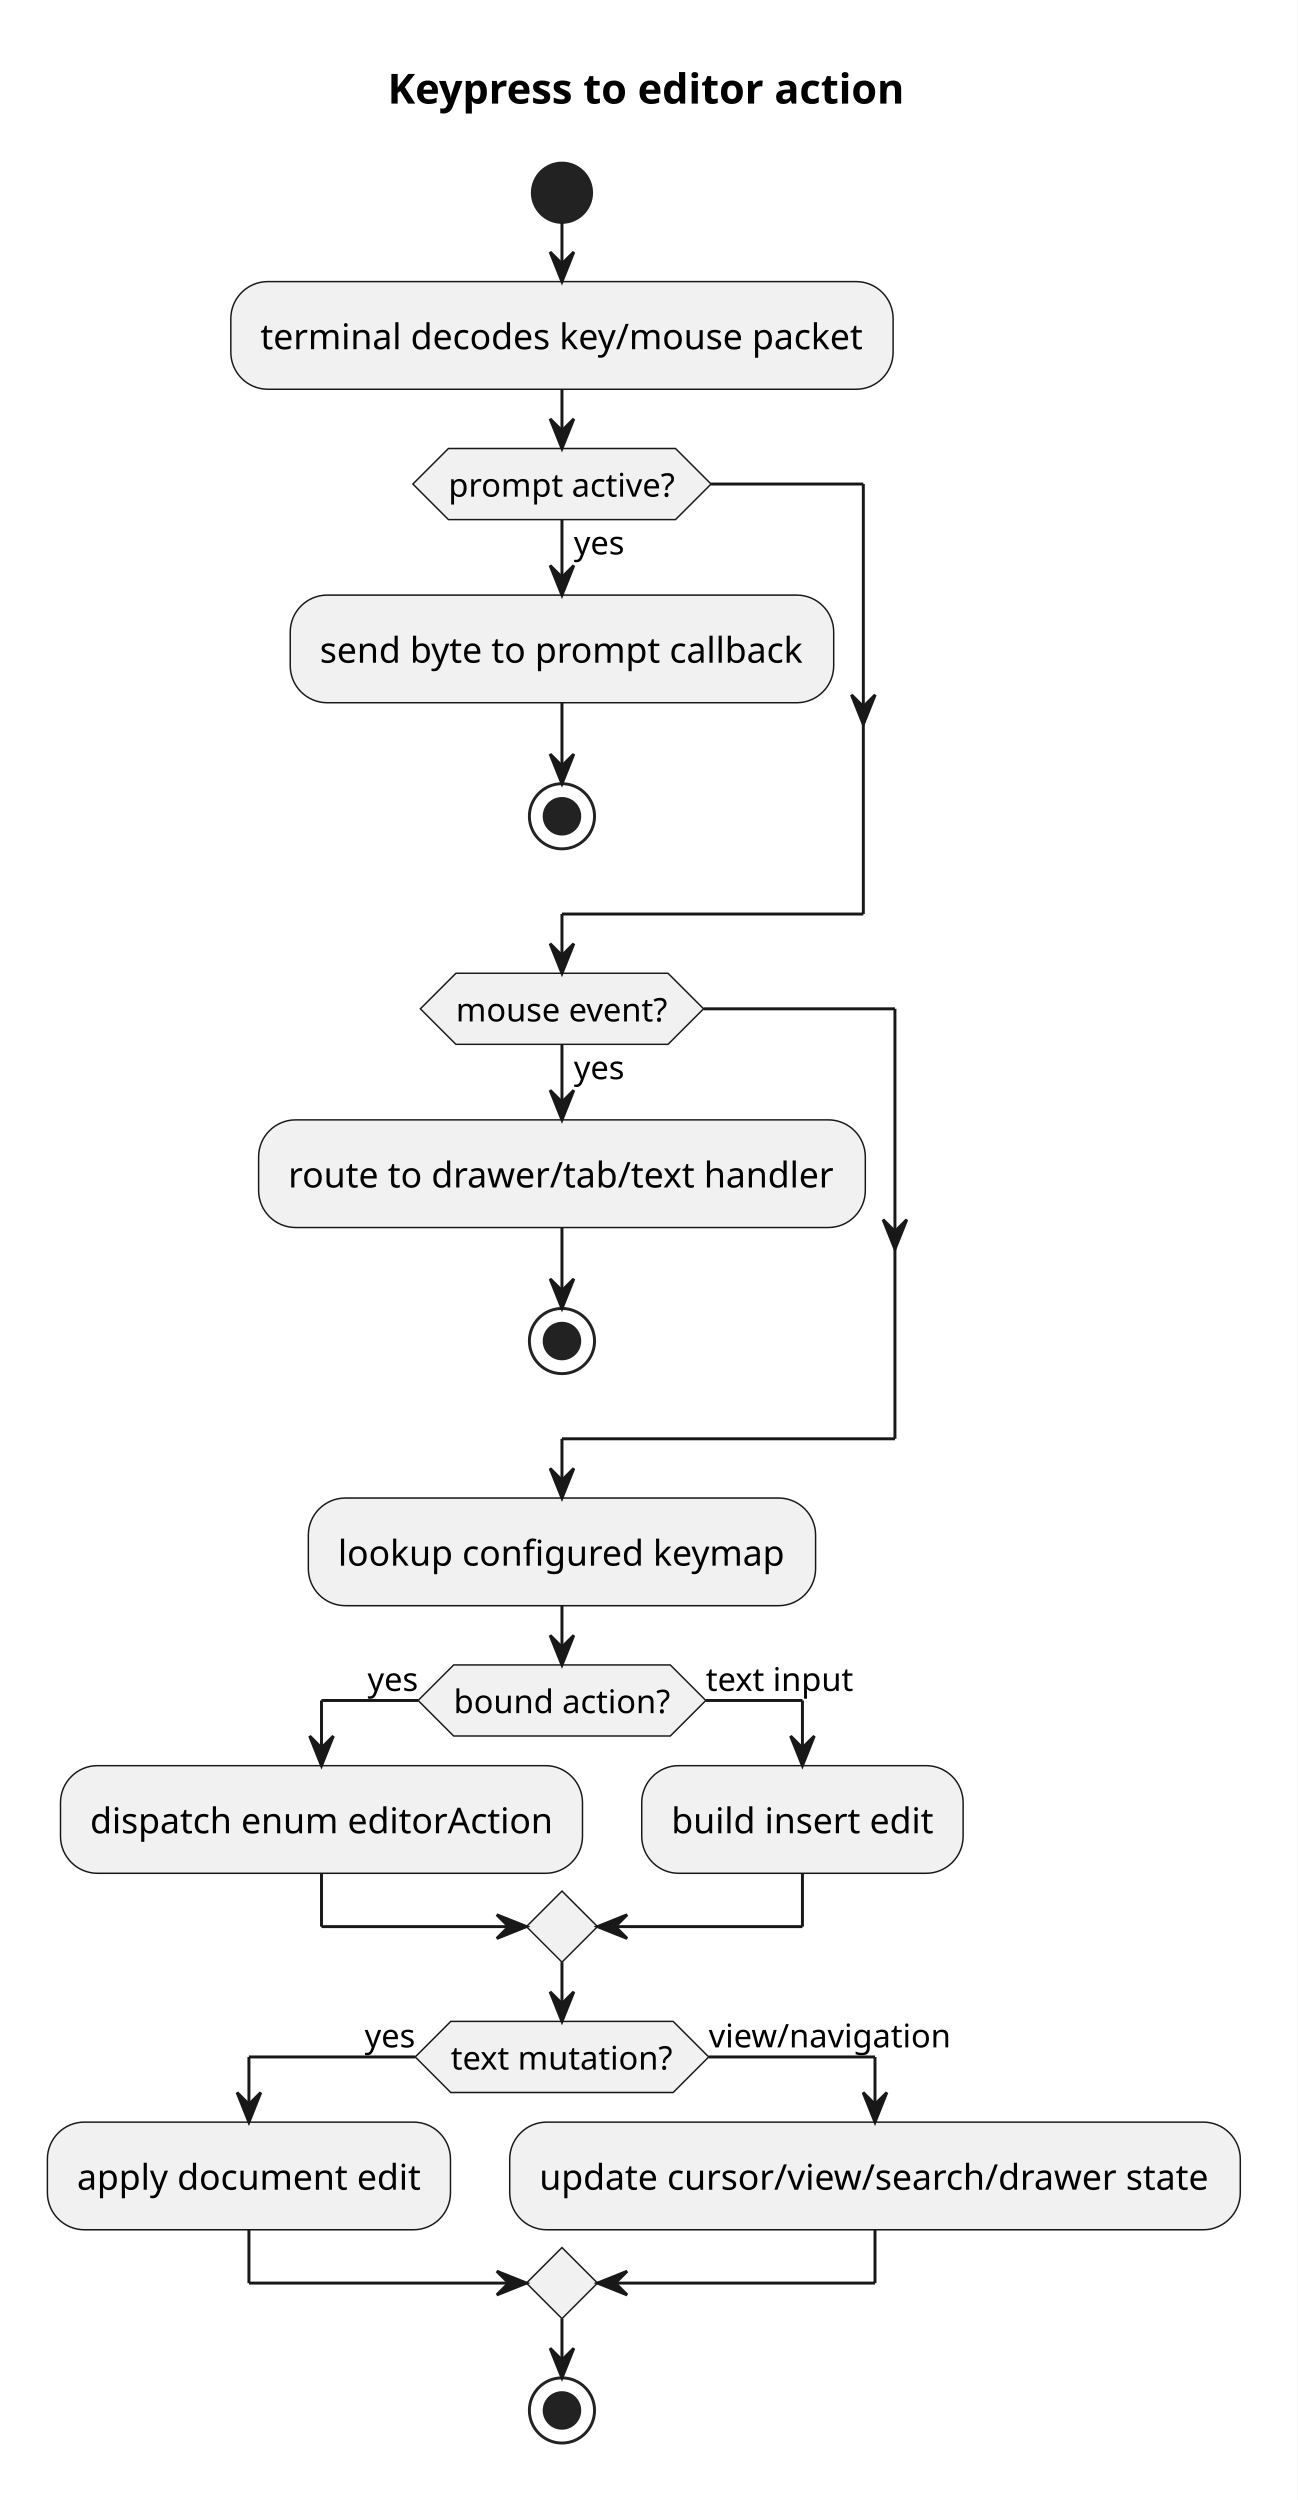
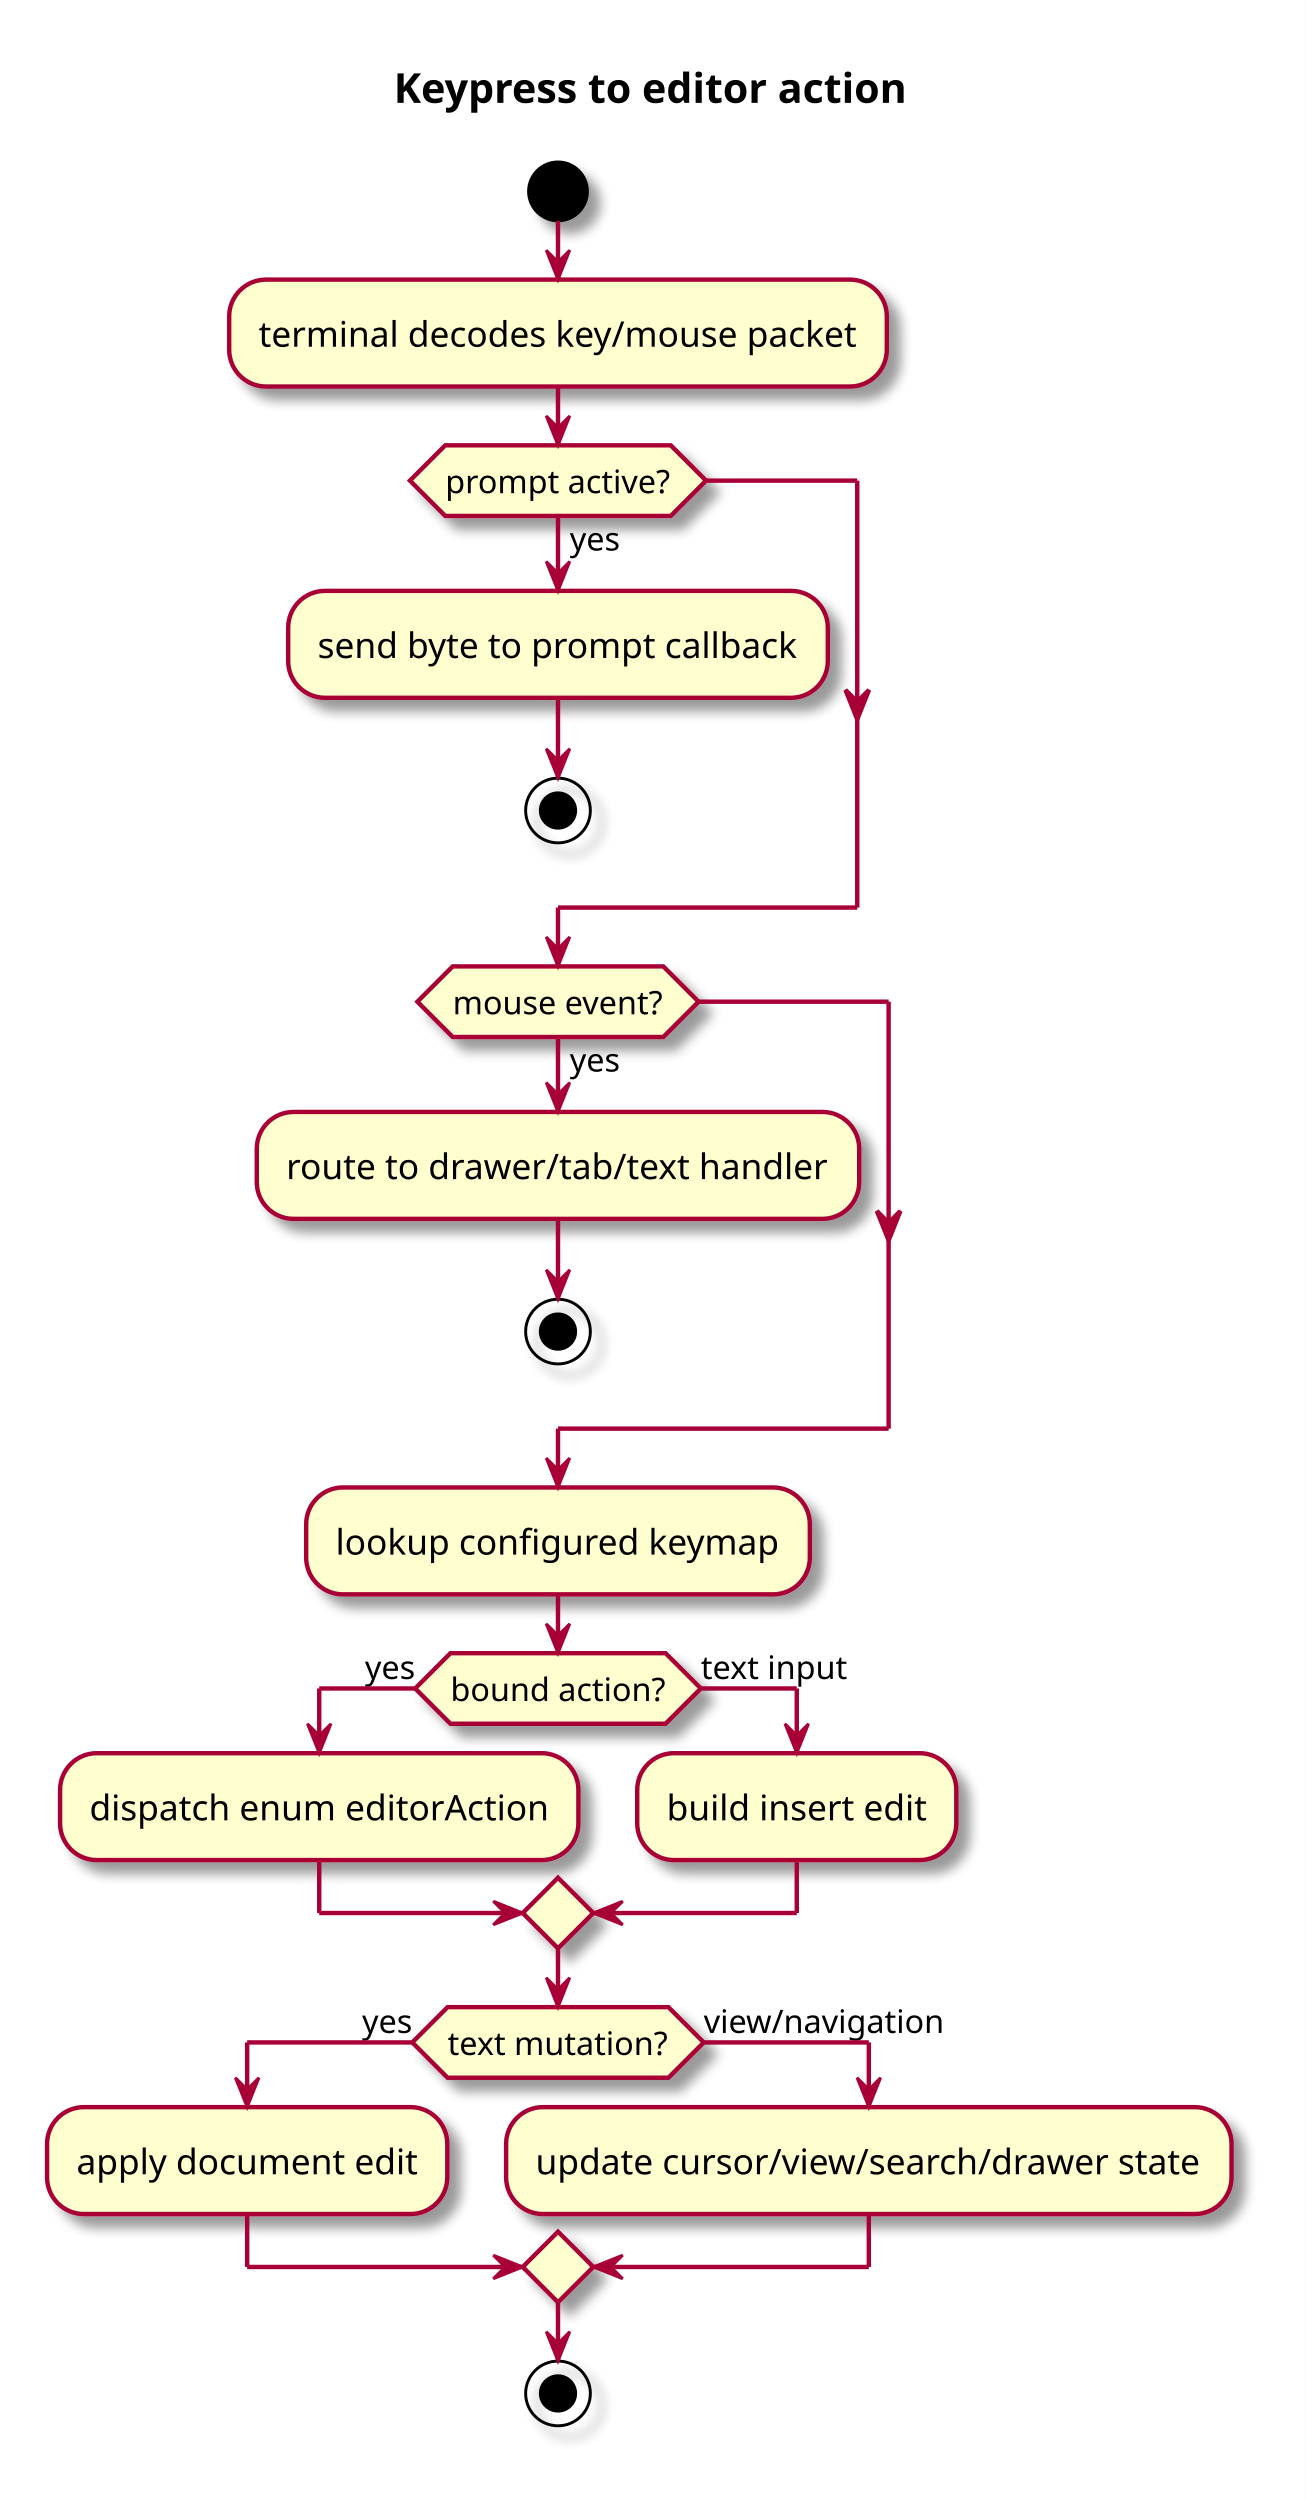
- <svg xmlns="http://www.w3.org/2000/svg" contentStyleType="text/css" data-diagram-type="ACTIVITY" height="844px" preserveAspectRatio="none" style="width:438px;height:844px;background:#FFFFFF;" version="1.1" viewBox="0 0 438 844" width="438px" zoomAndPan="magnify">
-   <defs />
+ <svg xmlns="http://www.w3.org/2000/svg" contentStyleType="text/css" data-diagram-type="ACTIVITY" height="850px" preserveAspectRatio="none" style="width:444px;height:850px;background:#FFFFFF;" version="1.1" viewBox="0 0 444 850" width="444px" zoomAndPan="magnify">
+   <defs>
+     <filter height="300%" id="ff73dvjs57uad" width="300%" x="-1" y="-1">
+       <feGaussianBlur result="blurOut" stdDeviation="2" />
+       <feColorMatrix in="blurOut" result="blurOut2" type="matrix" values="0 0 0 0 0 0 0 0 0 0 0 0 0 0 0 0 0 0 .4 0" />
+       <feOffset dx="4" dy="4" in="blurOut2" result="blurOut3" />
+       <feBlend in="SourceGraphic" in2="blurOut3" mode="normal" />
+     </filter>
+   </defs>
  <rect width="100%" height="100%" fill="#FFFFFF" />
  <g>
-     <g class="title" data-source-line="2">
-       <text fill="#000000" font-family="sans-serif" font-size="14" font-weight="700" lengthAdjust="spacing" textLength="174.971" x="130.875" y="34.966">Keypress to editor action</text>
+     <g class="title" data-source-line="3">
+       <text fill="#000000" font-family="sans-serif" font-size="14" font-weight="700" lengthAdjust="spacing" textLength="174.971" x="133.875" y="34.966">Keypress to editor action</text>
    </g>
-     <ellipse cx="189.719" cy="65.068" fill="#222222" rx="10" ry="10" style="stroke:#222222;stroke-width:1;" />
-     <rect fill="#F1F1F1" height="36.344" rx="12.5" ry="12.5" style="stroke:#181818;stroke-width:0.5;" width="223.594" x="77.922" y="95.068" />
+     <ellipse cx="189.719" cy="65.068" fill="#000000" filter="url(#ff73dvjs57uad)" rx="10" ry="10" style="stroke:#000000;stroke-width:1;" />
+     <rect fill="#FEFECE" filter="url(#ff73dvjs57uad)" height="36.344" rx="12.5" ry="12.5" style="stroke:#A80036;stroke-width:1.5;" width="223.594" x="77.922" y="95.068" />
    <text fill="#000000" font-family="sans-serif" font-size="12" lengthAdjust="spacing" textLength="203.594" x="87.922" y="117.896">terminal decodes key/mouse packet</text>
-     <rect fill="#F1F1F1" height="36.344" rx="12.5" ry="12.5" style="stroke:#181818;stroke-width:0.5;" width="183.477" x="97.98" y="200.903" />
+     <rect fill="#FEFECE" filter="url(#ff73dvjs57uad)" height="36.344" rx="12.5" ry="12.5" style="stroke:#A80036;stroke-width:1.5;" width="183.477" x="97.98" y="200.903" />
    <text fill="#000000" font-family="sans-serif" font-size="12" lengthAdjust="spacing" textLength="163.477" x="107.98" y="223.731">send byte to prompt callback</text>
-     <ellipse cx="189.719" cy="275.575" fill="none" rx="11" ry="11" style="stroke:#222222;stroke-width:1;" />
-     <ellipse cx="189.719" cy="275.575" fill="#222222" rx="6" ry="6" style="stroke:#222222;stroke-width:1;" />
-     <polygon fill="#F1F1F1" points="151.384,151.412,228.054,151.412,240.054,163.412,228.054,175.412,151.384,175.412,139.384,163.412,151.384,151.412" style="stroke:#181818;stroke-width:0.5;" />
+     <ellipse cx="189.719" cy="275.575" fill="none" filter="url(#ff73dvjs57uad)" rx="11" ry="11" style="stroke:#000000;stroke-width:1;" />
+     <ellipse cx="189.719" cy="275.575" fill="#000000" rx="6" ry="6" style="stroke:#000000;stroke-width:1;" />
+     <polygon fill="#FEFECE" filter="url(#ff73dvjs57uad)" points="151.384,151.412,228.054,151.412,240.054,163.412,228.054,175.412,151.384,175.412,139.384,163.412,151.384,151.412" style="stroke:#A80036;stroke-width:1.5;" />
    <text fill="#000000" font-family="sans-serif" font-size="11" lengthAdjust="spacing" textLength="17.083" x="193.719" y="187.171">yes</text>
    <text fill="#000000" font-family="sans-serif" font-size="11" lengthAdjust="spacing" textLength="76.669" x="151.384" y="167.68">prompt active?</text>
-     <rect fill="#F1F1F1" height="36.344" rx="12.5" ry="12.5" style="stroke:#181818;stroke-width:0.5;" width="204.825" x="87.306" y="378.066" />
+     <rect fill="#FEFECE" filter="url(#ff73dvjs57uad)" height="36.344" rx="12.5" ry="12.5" style="stroke:#A80036;stroke-width:1.5;" width="204.825" x="87.306" y="378.066" />
    <text fill="#000000" font-family="sans-serif" font-size="12" lengthAdjust="spacing" textLength="184.825" x="97.306" y="400.894">route to drawer/tab/text handler</text>
-     <ellipse cx="189.719" cy="452.738" fill="none" rx="11" ry="11" style="stroke:#222222;stroke-width:1;" />
-     <ellipse cx="189.719" cy="452.738" fill="#222222" rx="6" ry="6" style="stroke:#222222;stroke-width:1;" />
-     <polygon fill="#F1F1F1" points="153.914,328.575,225.524,328.575,237.524,340.575,225.524,352.575,153.914,352.575,141.914,340.575,153.914,328.575" style="stroke:#181818;stroke-width:0.5;" />
+     <ellipse cx="189.719" cy="452.738" fill="none" filter="url(#ff73dvjs57uad)" rx="11" ry="11" style="stroke:#000000;stroke-width:1;" />
+     <ellipse cx="189.719" cy="452.738" fill="#000000" rx="6" ry="6" style="stroke:#000000;stroke-width:1;" />
+     <polygon fill="#FEFECE" filter="url(#ff73dvjs57uad)" points="153.914,328.575,225.524,328.575,237.524,340.575,225.524,352.575,153.914,352.575,141.914,340.575,153.914,328.575" style="stroke:#A80036;stroke-width:1.5;" />
    <text fill="#000000" font-family="sans-serif" font-size="11" lengthAdjust="spacing" textLength="17.083" x="193.719" y="364.334">yes</text>
    <text fill="#000000" font-family="sans-serif" font-size="11" lengthAdjust="spacing" textLength="71.609" x="153.914" y="344.843">mouse event?</text>
-     <rect fill="#F1F1F1" height="36.344" rx="12.5" ry="12.5" style="stroke:#181818;stroke-width:0.5;" width="171.249" x="104.094" y="505.738" />
+     <rect fill="#FEFECE" filter="url(#ff73dvjs57uad)" height="36.344" rx="12.5" ry="12.5" style="stroke:#A80036;stroke-width:1.5;" width="171.249" x="104.094" y="505.738" />
    <text fill="#000000" font-family="sans-serif" font-size="12" lengthAdjust="spacing" textLength="151.249" x="114.094" y="528.566">lookup configured keymap</text>
-     <polygon fill="#F1F1F1" points="153.155,562.082,226.283,562.082,238.283,574.082,226.283,586.082,153.155,586.082,141.155,574.082,153.155,562.082" style="stroke:#181818;stroke-width:0.5;" />
+     <polygon fill="#FEFECE" filter="url(#ff73dvjs57uad)" points="153.155,562.082,226.283,562.082,238.283,574.082,226.283,586.082,153.155,586.082,141.155,574.082,153.155,562.082" style="stroke:#A80036;stroke-width:1.5;" />
    <text fill="#000000" font-family="sans-serif" font-size="11" lengthAdjust="spacing" textLength="73.127" x="153.155" y="578.35">bound action?</text>
    <text fill="#000000" font-family="sans-serif" font-size="11" lengthAdjust="spacing" textLength="17.083" x="124.072" y="570.859">yes</text>
    <text fill="#000000" font-family="sans-serif" font-size="11" lengthAdjust="spacing" textLength="49.995" x="238.283" y="570.859">text input</text>
-     <rect fill="#F1F1F1" height="36.344" rx="12.5" ry="12.5" style="stroke:#181818;stroke-width:0.5;" width="176.229" x="20.422" y="596.082" />
+     <rect fill="#FEFECE" filter="url(#ff73dvjs57uad)" height="36.344" rx="12.5" ry="12.5" style="stroke:#A80036;stroke-width:1.5;" width="176.229" x="20.422" y="596.082" />
    <text fill="#000000" font-family="sans-serif" font-size="12" lengthAdjust="spacing" textLength="156.229" x="30.422" y="618.91">dispatch enum editorAction</text>
-     <rect fill="#F1F1F1" height="36.344" rx="12.5" ry="12.5" style="stroke:#181818;stroke-width:0.5;" width="108.501" x="216.651" y="596.082" />
+     <rect fill="#FEFECE" filter="url(#ff73dvjs57uad)" height="36.344" rx="12.5" ry="12.5" style="stroke:#A80036;stroke-width:1.5;" width="108.501" x="216.651" y="596.082" />
    <text fill="#000000" font-family="sans-serif" font-size="12" lengthAdjust="spacing" textLength="88.501" x="226.651" y="618.91">build insert edit</text>
-     <polygon fill="#F1F1F1" points="189.719,638.426,201.719,650.426,189.719,662.426,177.719,650.426,189.719,638.426" style="stroke:#181818;stroke-width:0.5;" />
-     <polygon fill="#F1F1F1" points="152.176,682.426,227.262,682.426,239.262,694.426,227.262,706.426,152.176,706.426,140.176,694.426,152.176,682.426" style="stroke:#181818;stroke-width:0.5;" />
+     <polygon fill="#FEFECE" filter="url(#ff73dvjs57uad)" points="189.719,638.426,201.719,650.426,189.719,662.426,177.719,650.426,189.719,638.426" style="stroke:#A80036;stroke-width:1.5;" />
+     <polygon fill="#FEFECE" filter="url(#ff73dvjs57uad)" points="152.176,682.426,227.262,682.426,239.262,694.426,227.262,706.426,152.176,706.426,140.176,694.426,152.176,682.426" style="stroke:#A80036;stroke-width:1.5;" />
    <text fill="#000000" font-family="sans-serif" font-size="11" lengthAdjust="spacing" textLength="75.085" x="152.176" y="698.694">text mutation?</text>
    <text fill="#000000" font-family="sans-serif" font-size="11" lengthAdjust="spacing" textLength="17.083" x="123.093" y="691.203">yes</text>
    <text fill="#000000" font-family="sans-serif" font-size="11" lengthAdjust="spacing" textLength="81.96" x="239.262" y="691.203">view/navigation</text>
-     <rect fill="#F1F1F1" height="36.344" rx="12.5" ry="12.5" style="stroke:#181818;stroke-width:0.5;" width="136.077" x="16" y="716.426" />
+     <rect fill="#FEFECE" filter="url(#ff73dvjs57uad)" height="36.344" rx="12.5" ry="12.5" style="stroke:#A80036;stroke-width:1.5;" width="136.077" x="16" y="716.426" />
    <text fill="#000000" font-family="sans-serif" font-size="12" lengthAdjust="spacing" textLength="116.077" x="26" y="739.254">apply document edit</text>
-     <rect fill="#F1F1F1" height="36.344" rx="12.5" ry="12.5" style="stroke:#181818;stroke-width:0.5;" width="246.646" x="172.077" y="716.426" />
+     <rect fill="#FEFECE" filter="url(#ff73dvjs57uad)" height="36.344" rx="12.5" ry="12.5" style="stroke:#A80036;stroke-width:1.5;" width="246.646" x="172.077" y="716.426" />
    <text fill="#000000" font-family="sans-serif" font-size="12" lengthAdjust="spacing" textLength="226.646" x="182.077" y="739.254">update cursor/view/search/drawer state</text>
-     <polygon fill="#F1F1F1" points="189.719,758.77,201.719,770.77,189.719,782.77,177.719,770.77,189.719,758.77" style="stroke:#181818;stroke-width:0.5;" />
-     <ellipse cx="189.719" cy="813.77" fill="none" rx="11" ry="11" style="stroke:#222222;stroke-width:1;" />
-     <ellipse cx="189.719" cy="813.77" fill="#222222" rx="6" ry="6" style="stroke:#222222;stroke-width:1;" />
-     <line style="stroke:#181818;stroke-width:1;" x1="189.719" x2="189.719" y1="75.068" y2="95.068" />
-     <polygon fill="#181818" points="185.719,85.068,189.719,95.068,193.719,85.068,189.719,89.068" style="stroke:#181818;stroke-width:1;" />
-     <line style="stroke:#181818;stroke-width:1;" x1="189.719" x2="189.719" y1="237.247" y2="264.575" />
-     <polygon fill="#181818" points="185.719,254.575,189.719,264.575,193.719,254.575,189.719,258.575" style="stroke:#181818;stroke-width:1;" />
-     <line style="stroke:#181818;stroke-width:1;" x1="189.719" x2="189.719" y1="175.412" y2="200.903" />
-     <polygon fill="#181818" points="185.719,190.903,189.719,200.903,193.719,190.903,189.719,194.903" style="stroke:#181818;stroke-width:1;" />
-     <line style="stroke:#181818;stroke-width:1;" x1="240.054" x2="291.458" y1="163.412" y2="163.412" />
-     <polygon fill="#181818" points="287.458,234.575,291.458,244.575,295.458,234.575,291.458,238.575" style="stroke:#181818;stroke-width:1;" />
-     <line style="stroke:#181818;stroke-width:1;" x1="291.458" x2="291.458" y1="163.412" y2="308.575" />
-     <line style="stroke:#181818;stroke-width:1;" x1="291.458" x2="189.719" y1="308.575" y2="308.575" />
-     <line style="stroke:#181818;stroke-width:1;" x1="189.719" x2="189.719" y1="308.575" y2="328.575" />
-     <polygon fill="#181818" points="185.719,318.575,189.719,328.575,193.719,318.575,189.719,322.575" style="stroke:#181818;stroke-width:1;" />
-     <line style="stroke:#181818;stroke-width:1;" x1="189.719" x2="189.719" y1="131.412" y2="151.412" />
-     <polygon fill="#181818" points="185.719,141.412,189.719,151.412,193.719,141.412,189.719,145.412" style="stroke:#181818;stroke-width:1;" />
-     <line style="stroke:#181818;stroke-width:1;" x1="189.719" x2="189.719" y1="414.41" y2="441.738" />
-     <polygon fill="#181818" points="185.719,431.738,189.719,441.738,193.719,431.738,189.719,435.738" style="stroke:#181818;stroke-width:1;" />
-     <line style="stroke:#181818;stroke-width:1;" x1="189.719" x2="189.719" y1="352.575" y2="378.066" />
-     <polygon fill="#181818" points="185.719,368.066,189.719,378.066,193.719,368.066,189.719,372.066" style="stroke:#181818;stroke-width:1;" />
-     <line style="stroke:#181818;stroke-width:1;" x1="237.524" x2="302.132" y1="340.575" y2="340.575" />
-     <polygon fill="#181818" points="298.132,411.738,302.132,421.738,306.132,411.738,302.132,415.738" style="stroke:#181818;stroke-width:1;" />
-     <line style="stroke:#181818;stroke-width:1;" x1="302.132" x2="302.132" y1="340.575" y2="485.738" />
-     <line style="stroke:#181818;stroke-width:1;" x1="302.132" x2="189.719" y1="485.738" y2="485.738" />
-     <line style="stroke:#181818;stroke-width:1;" x1="189.719" x2="189.719" y1="485.738" y2="505.738" />
-     <polygon fill="#181818" points="185.719,495.738,189.719,505.738,193.719,495.738,189.719,499.738" style="stroke:#181818;stroke-width:1;" />
-     <line style="stroke:#181818;stroke-width:1;" x1="141.155" x2="108.537" y1="574.082" y2="574.082" />
-     <line style="stroke:#181818;stroke-width:1;" x1="108.537" x2="108.537" y1="574.082" y2="596.082" />
-     <polygon fill="#181818" points="104.537,586.082,108.537,596.082,112.537,586.082,108.537,590.082" style="stroke:#181818;stroke-width:1;" />
-     <line style="stroke:#181818;stroke-width:1;" x1="238.283" x2="270.901" y1="574.082" y2="574.082" />
-     <line style="stroke:#181818;stroke-width:1;" x1="270.901" x2="270.901" y1="574.082" y2="596.082" />
-     <polygon fill="#181818" points="266.901,586.082,270.901,596.082,274.901,586.082,270.901,590.082" style="stroke:#181818;stroke-width:1;" />
-     <line style="stroke:#181818;stroke-width:1;" x1="108.537" x2="108.537" y1="632.426" y2="650.426" />
-     <line style="stroke:#181818;stroke-width:1;" x1="108.537" x2="177.719" y1="650.426" y2="650.426" />
-     <polygon fill="#181818" points="167.719,646.426,177.719,650.426,167.719,654.426,171.719,650.426" style="stroke:#181818;stroke-width:1;" />
-     <line style="stroke:#181818;stroke-width:1;" x1="270.901" x2="270.901" y1="632.426" y2="650.426" />
-     <line style="stroke:#181818;stroke-width:1;" x1="270.901" x2="201.719" y1="650.426" y2="650.426" />
-     <polygon fill="#181818" points="211.719,646.426,201.719,650.426,211.719,654.426,207.719,650.426" style="stroke:#181818;stroke-width:1;" />
-     <line style="stroke:#181818;stroke-width:1;" x1="189.719" x2="189.719" y1="542.082" y2="562.082" />
-     <polygon fill="#181818" points="185.719,552.082,189.719,562.082,193.719,552.082,189.719,556.082" style="stroke:#181818;stroke-width:1;" />
-     <line style="stroke:#181818;stroke-width:1;" x1="140.176" x2="84.038" y1="694.426" y2="694.426" />
-     <line style="stroke:#181818;stroke-width:1;" x1="84.038" x2="84.038" y1="694.426" y2="716.426" />
-     <polygon fill="#181818" points="80.038,706.426,84.038,716.426,88.038,706.426,84.038,710.426" style="stroke:#181818;stroke-width:1;" />
-     <line style="stroke:#181818;stroke-width:1;" x1="239.262" x2="295.4" y1="694.426" y2="694.426" />
-     <line style="stroke:#181818;stroke-width:1;" x1="295.4" x2="295.4" y1="694.426" y2="716.426" />
-     <polygon fill="#181818" points="291.4,706.426,295.4,716.426,299.4,706.426,295.4,710.426" style="stroke:#181818;stroke-width:1;" />
-     <line style="stroke:#181818;stroke-width:1;" x1="84.038" x2="84.038" y1="752.77" y2="770.77" />
-     <line style="stroke:#181818;stroke-width:1;" x1="84.038" x2="177.719" y1="770.77" y2="770.77" />
-     <polygon fill="#181818" points="167.719,766.77,177.719,770.77,167.719,774.77,171.719,770.77" style="stroke:#181818;stroke-width:1;" />
-     <line style="stroke:#181818;stroke-width:1;" x1="295.4" x2="295.4" y1="752.77" y2="770.77" />
-     <line style="stroke:#181818;stroke-width:1;" x1="295.4" x2="201.719" y1="770.77" y2="770.77" />
-     <polygon fill="#181818" points="211.719,766.77,201.719,770.77,211.719,774.77,207.719,770.77" style="stroke:#181818;stroke-width:1;" />
-     <line style="stroke:#181818;stroke-width:1;" x1="189.719" x2="189.719" y1="662.426" y2="682.426" />
-     <polygon fill="#181818" points="185.719,672.426,189.719,682.426,193.719,672.426,189.719,676.426" style="stroke:#181818;stroke-width:1;" />
-     <line style="stroke:#181818;stroke-width:1;" x1="189.719" x2="189.719" y1="782.77" y2="802.77" />
-     <polygon fill="#181818" points="185.719,792.77,189.719,802.77,193.719,792.77,189.719,796.77" style="stroke:#181818;stroke-width:1;" />
+     <polygon fill="#FEFECE" filter="url(#ff73dvjs57uad)" points="189.719,758.77,201.719,770.77,189.719,782.77,177.719,770.77,189.719,758.77" style="stroke:#A80036;stroke-width:1.5;" />
+     <ellipse cx="189.719" cy="813.77" fill="none" filter="url(#ff73dvjs57uad)" rx="11" ry="11" style="stroke:#000000;stroke-width:1;" />
+     <ellipse cx="189.719" cy="813.77" fill="#000000" rx="6" ry="6" style="stroke:#000000;stroke-width:1;" />
+     <line style="stroke:#A80036;stroke-width:1.5;" x1="189.719" x2="189.719" y1="75.068" y2="95.068" />
+     <polygon fill="#A80036" points="185.719,85.068,189.719,95.068,193.719,85.068,189.719,89.068" style="stroke:#A80036;stroke-width:1;" />
+     <line style="stroke:#A80036;stroke-width:1.5;" x1="189.719" x2="189.719" y1="237.247" y2="264.575" />
+     <polygon fill="#A80036" points="185.719,254.575,189.719,264.575,193.719,254.575,189.719,258.575" style="stroke:#A80036;stroke-width:1;" />
+     <line style="stroke:#A80036;stroke-width:1.5;" x1="189.719" x2="189.719" y1="175.412" y2="200.903" />
+     <polygon fill="#A80036" points="185.719,190.903,189.719,200.903,193.719,190.903,189.719,194.903" style="stroke:#A80036;stroke-width:1;" />
+     <line style="stroke:#A80036;stroke-width:1.5;" x1="240.054" x2="291.458" y1="163.412" y2="163.412" />
+     <polygon fill="#A80036" points="287.458,234.575,291.458,244.575,295.458,234.575,291.458,238.575" style="stroke:#A80036;stroke-width:1.5;" />
+     <line style="stroke:#A80036;stroke-width:1.5;" x1="291.458" x2="291.458" y1="163.412" y2="308.575" />
+     <line style="stroke:#A80036;stroke-width:1.5;" x1="291.458" x2="189.719" y1="308.575" y2="308.575" />
+     <line style="stroke:#A80036;stroke-width:1.5;" x1="189.719" x2="189.719" y1="308.575" y2="328.575" />
+     <polygon fill="#A80036" points="185.719,318.575,189.719,328.575,193.719,318.575,189.719,322.575" style="stroke:#A80036;stroke-width:1;" />
+     <line style="stroke:#A80036;stroke-width:1.5;" x1="189.719" x2="189.719" y1="131.412" y2="151.412" />
+     <polygon fill="#A80036" points="185.719,141.412,189.719,151.412,193.719,141.412,189.719,145.412" style="stroke:#A80036;stroke-width:1;" />
+     <line style="stroke:#A80036;stroke-width:1.5;" x1="189.719" x2="189.719" y1="414.41" y2="441.738" />
+     <polygon fill="#A80036" points="185.719,431.738,189.719,441.738,193.719,431.738,189.719,435.738" style="stroke:#A80036;stroke-width:1;" />
+     <line style="stroke:#A80036;stroke-width:1.5;" x1="189.719" x2="189.719" y1="352.575" y2="378.066" />
+     <polygon fill="#A80036" points="185.719,368.066,189.719,378.066,193.719,368.066,189.719,372.066" style="stroke:#A80036;stroke-width:1;" />
+     <line style="stroke:#A80036;stroke-width:1.5;" x1="237.524" x2="302.132" y1="340.575" y2="340.575" />
+     <polygon fill="#A80036" points="298.132,411.738,302.132,421.738,306.132,411.738,302.132,415.738" style="stroke:#A80036;stroke-width:1.5;" />
+     <line style="stroke:#A80036;stroke-width:1.5;" x1="302.132" x2="302.132" y1="340.575" y2="485.738" />
+     <line style="stroke:#A80036;stroke-width:1.5;" x1="302.132" x2="189.719" y1="485.738" y2="485.738" />
+     <line style="stroke:#A80036;stroke-width:1.5;" x1="189.719" x2="189.719" y1="485.738" y2="505.738" />
+     <polygon fill="#A80036" points="185.719,495.738,189.719,505.738,193.719,495.738,189.719,499.738" style="stroke:#A80036;stroke-width:1;" />
+     <line style="stroke:#A80036;stroke-width:1.5;" x1="141.155" x2="108.537" y1="574.082" y2="574.082" />
+     <line style="stroke:#A80036;stroke-width:1.5;" x1="108.537" x2="108.537" y1="574.082" y2="596.082" />
+     <polygon fill="#A80036" points="104.537,586.082,108.537,596.082,112.537,586.082,108.537,590.082" style="stroke:#A80036;stroke-width:1;" />
+     <line style="stroke:#A80036;stroke-width:1.5;" x1="238.283" x2="270.901" y1="574.082" y2="574.082" />
+     <line style="stroke:#A80036;stroke-width:1.5;" x1="270.901" x2="270.901" y1="574.082" y2="596.082" />
+     <polygon fill="#A80036" points="266.901,586.082,270.901,596.082,274.901,586.082,270.901,590.082" style="stroke:#A80036;stroke-width:1;" />
+     <line style="stroke:#A80036;stroke-width:1.5;" x1="108.537" x2="108.537" y1="632.426" y2="650.426" />
+     <line style="stroke:#A80036;stroke-width:1.5;" x1="108.537" x2="177.719" y1="650.426" y2="650.426" />
+     <polygon fill="#A80036" points="167.719,646.426,177.719,650.426,167.719,654.426,171.719,650.426" style="stroke:#A80036;stroke-width:1;" />
+     <line style="stroke:#A80036;stroke-width:1.5;" x1="270.901" x2="270.901" y1="632.426" y2="650.426" />
+     <line style="stroke:#A80036;stroke-width:1.5;" x1="270.901" x2="201.719" y1="650.426" y2="650.426" />
+     <polygon fill="#A80036" points="211.719,646.426,201.719,650.426,211.719,654.426,207.719,650.426" style="stroke:#A80036;stroke-width:1;" />
+     <line style="stroke:#A80036;stroke-width:1.5;" x1="189.719" x2="189.719" y1="542.082" y2="562.082" />
+     <polygon fill="#A80036" points="185.719,552.082,189.719,562.082,193.719,552.082,189.719,556.082" style="stroke:#A80036;stroke-width:1;" />
+     <line style="stroke:#A80036;stroke-width:1.5;" x1="140.176" x2="84.038" y1="694.426" y2="694.426" />
+     <line style="stroke:#A80036;stroke-width:1.5;" x1="84.038" x2="84.038" y1="694.426" y2="716.426" />
+     <polygon fill="#A80036" points="80.038,706.426,84.038,716.426,88.038,706.426,84.038,710.426" style="stroke:#A80036;stroke-width:1;" />
+     <line style="stroke:#A80036;stroke-width:1.5;" x1="239.262" x2="295.4" y1="694.426" y2="694.426" />
+     <line style="stroke:#A80036;stroke-width:1.5;" x1="295.4" x2="295.4" y1="694.426" y2="716.426" />
+     <polygon fill="#A80036" points="291.4,706.426,295.4,716.426,299.4,706.426,295.4,710.426" style="stroke:#A80036;stroke-width:1;" />
+     <line style="stroke:#A80036;stroke-width:1.5;" x1="84.038" x2="84.038" y1="752.77" y2="770.77" />
+     <line style="stroke:#A80036;stroke-width:1.5;" x1="84.038" x2="177.719" y1="770.77" y2="770.77" />
+     <polygon fill="#A80036" points="167.719,766.77,177.719,770.77,167.719,774.77,171.719,770.77" style="stroke:#A80036;stroke-width:1;" />
+     <line style="stroke:#A80036;stroke-width:1.5;" x1="295.4" x2="295.4" y1="752.77" y2="770.77" />
+     <line style="stroke:#A80036;stroke-width:1.5;" x1="295.4" x2="201.719" y1="770.77" y2="770.77" />
+     <polygon fill="#A80036" points="211.719,766.77,201.719,770.77,211.719,774.77,207.719,770.77" style="stroke:#A80036;stroke-width:1;" />
+     <line style="stroke:#A80036;stroke-width:1.5;" x1="189.719" x2="189.719" y1="662.426" y2="682.426" />
+     <polygon fill="#A80036" points="185.719,672.426,189.719,682.426,193.719,672.426,189.719,676.426" style="stroke:#A80036;stroke-width:1;" />
+     <line style="stroke:#A80036;stroke-width:1.5;" x1="189.719" x2="189.719" y1="782.77" y2="802.77" />
+     <polygon fill="#A80036" points="185.719,792.77,189.719,802.77,193.719,792.77,189.719,796.77" style="stroke:#A80036;stroke-width:1;" />
  </g>
</svg>
